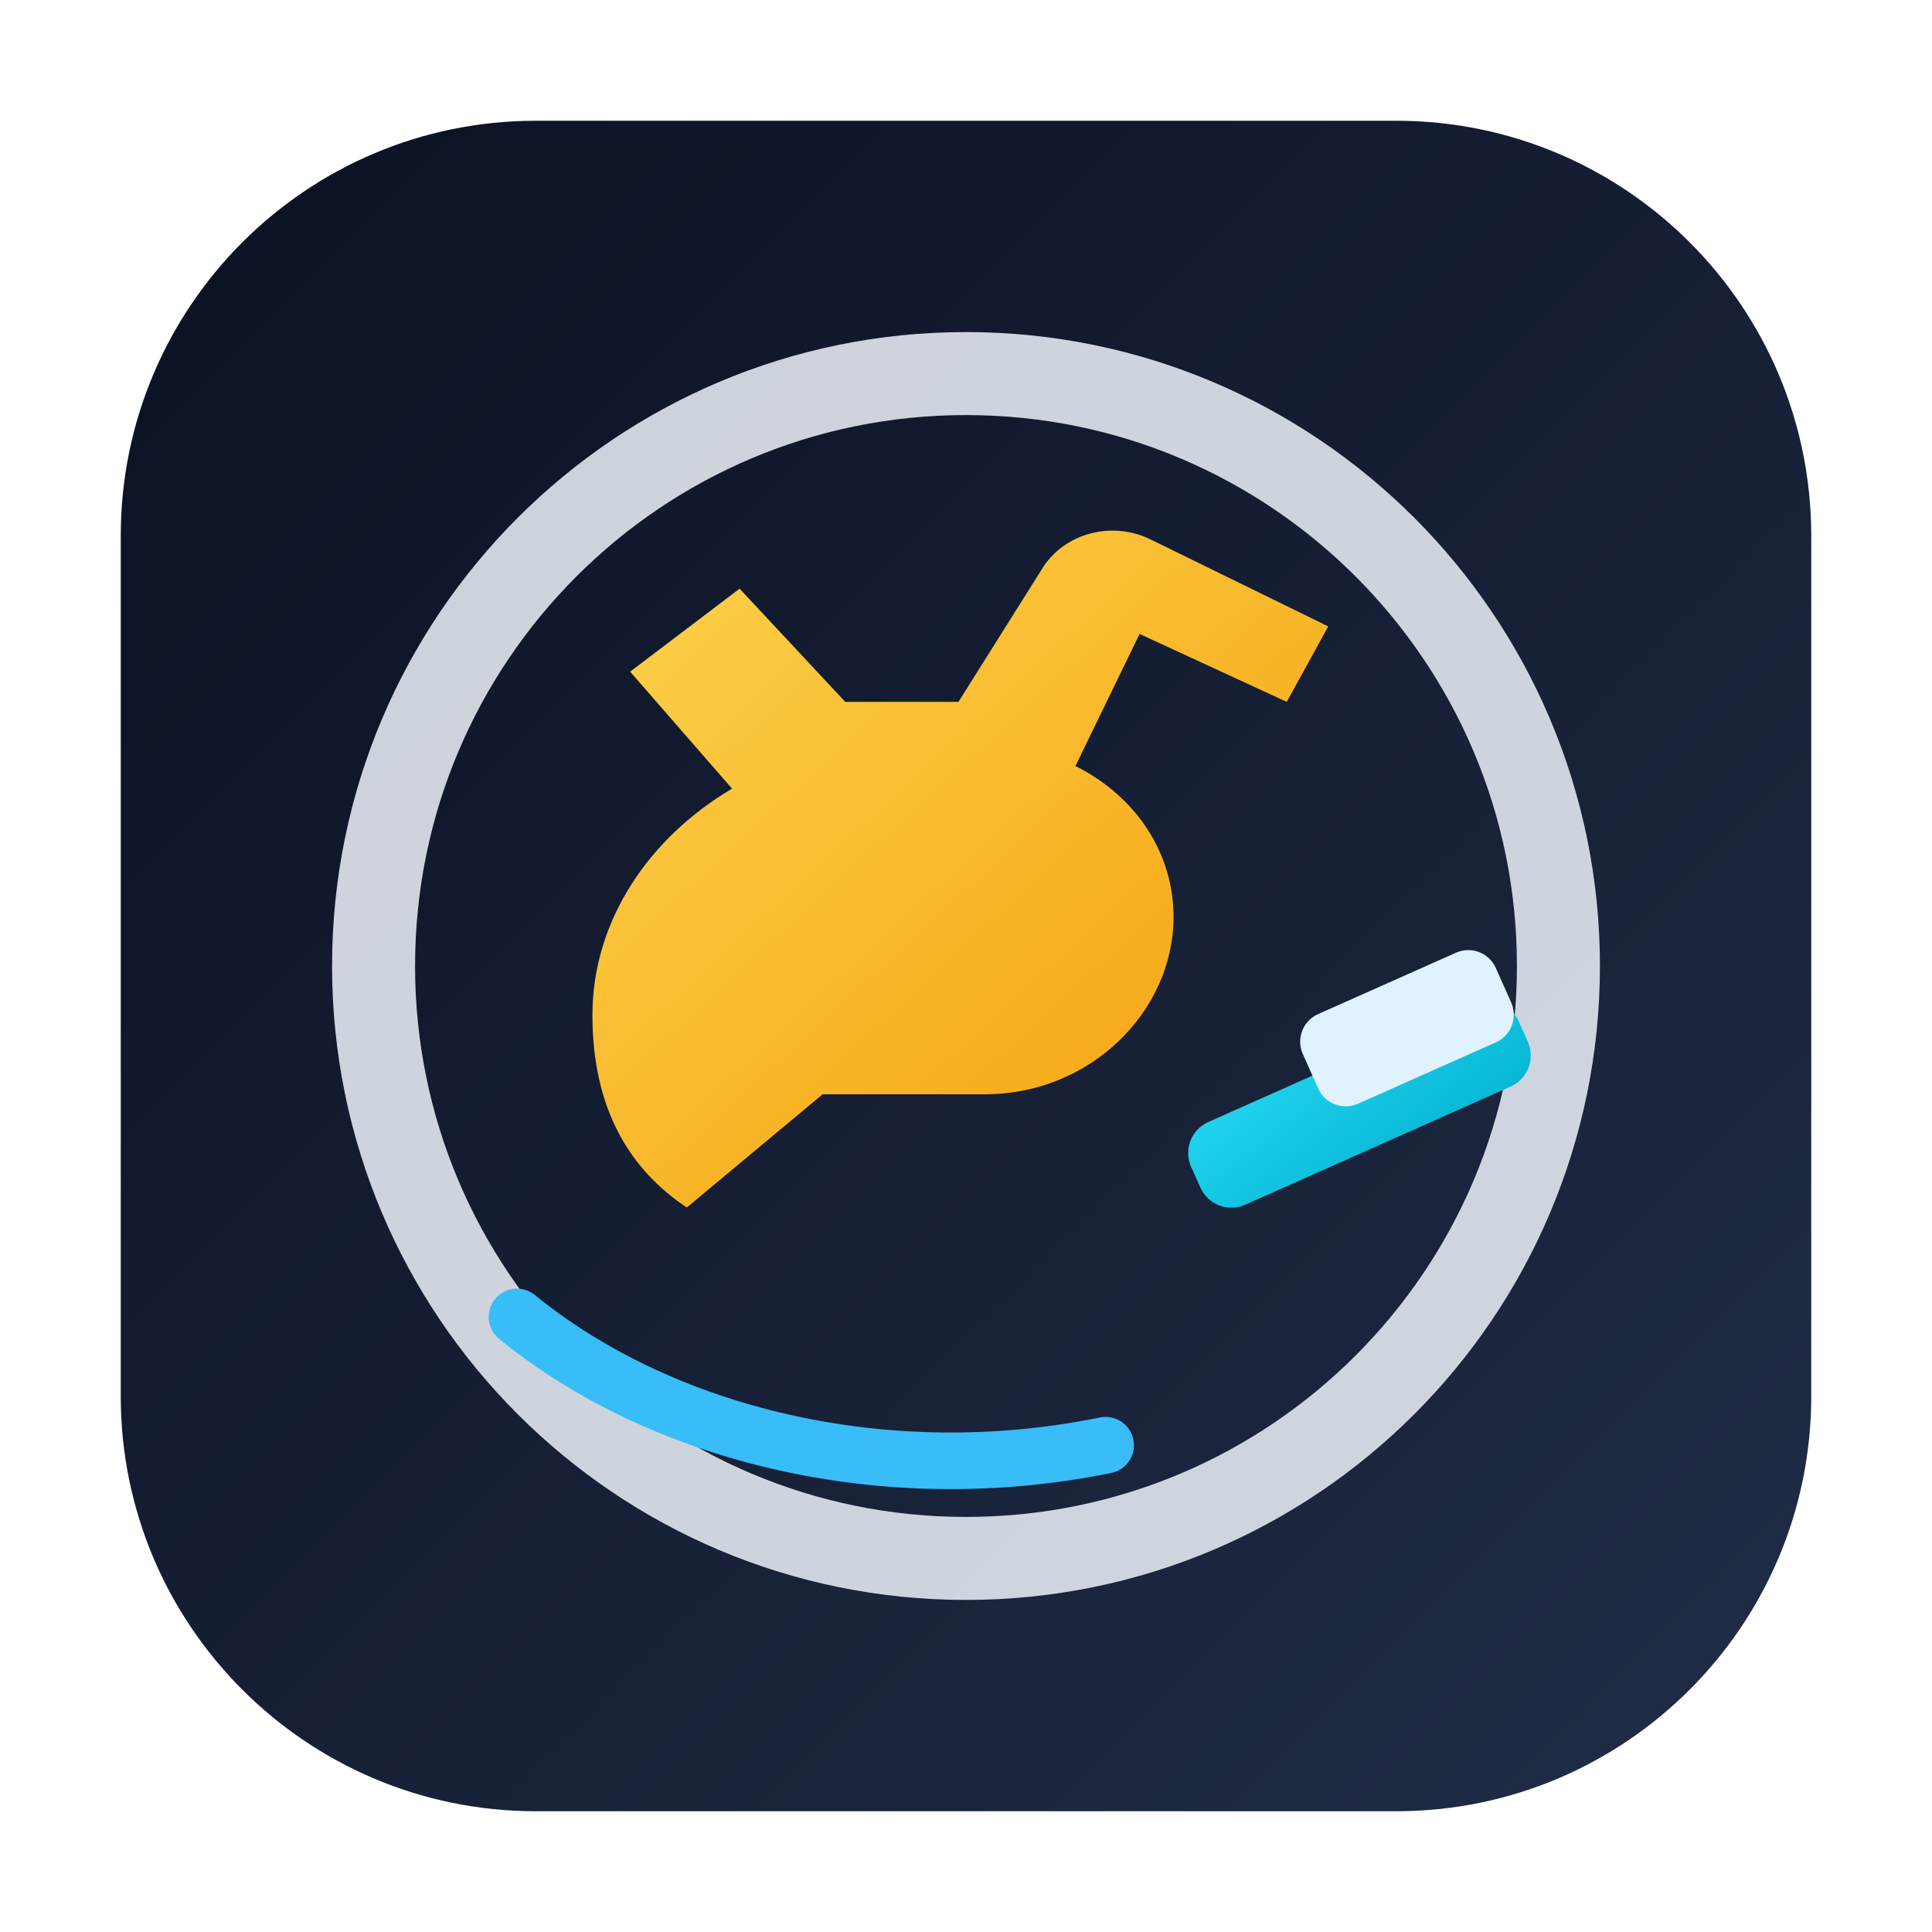
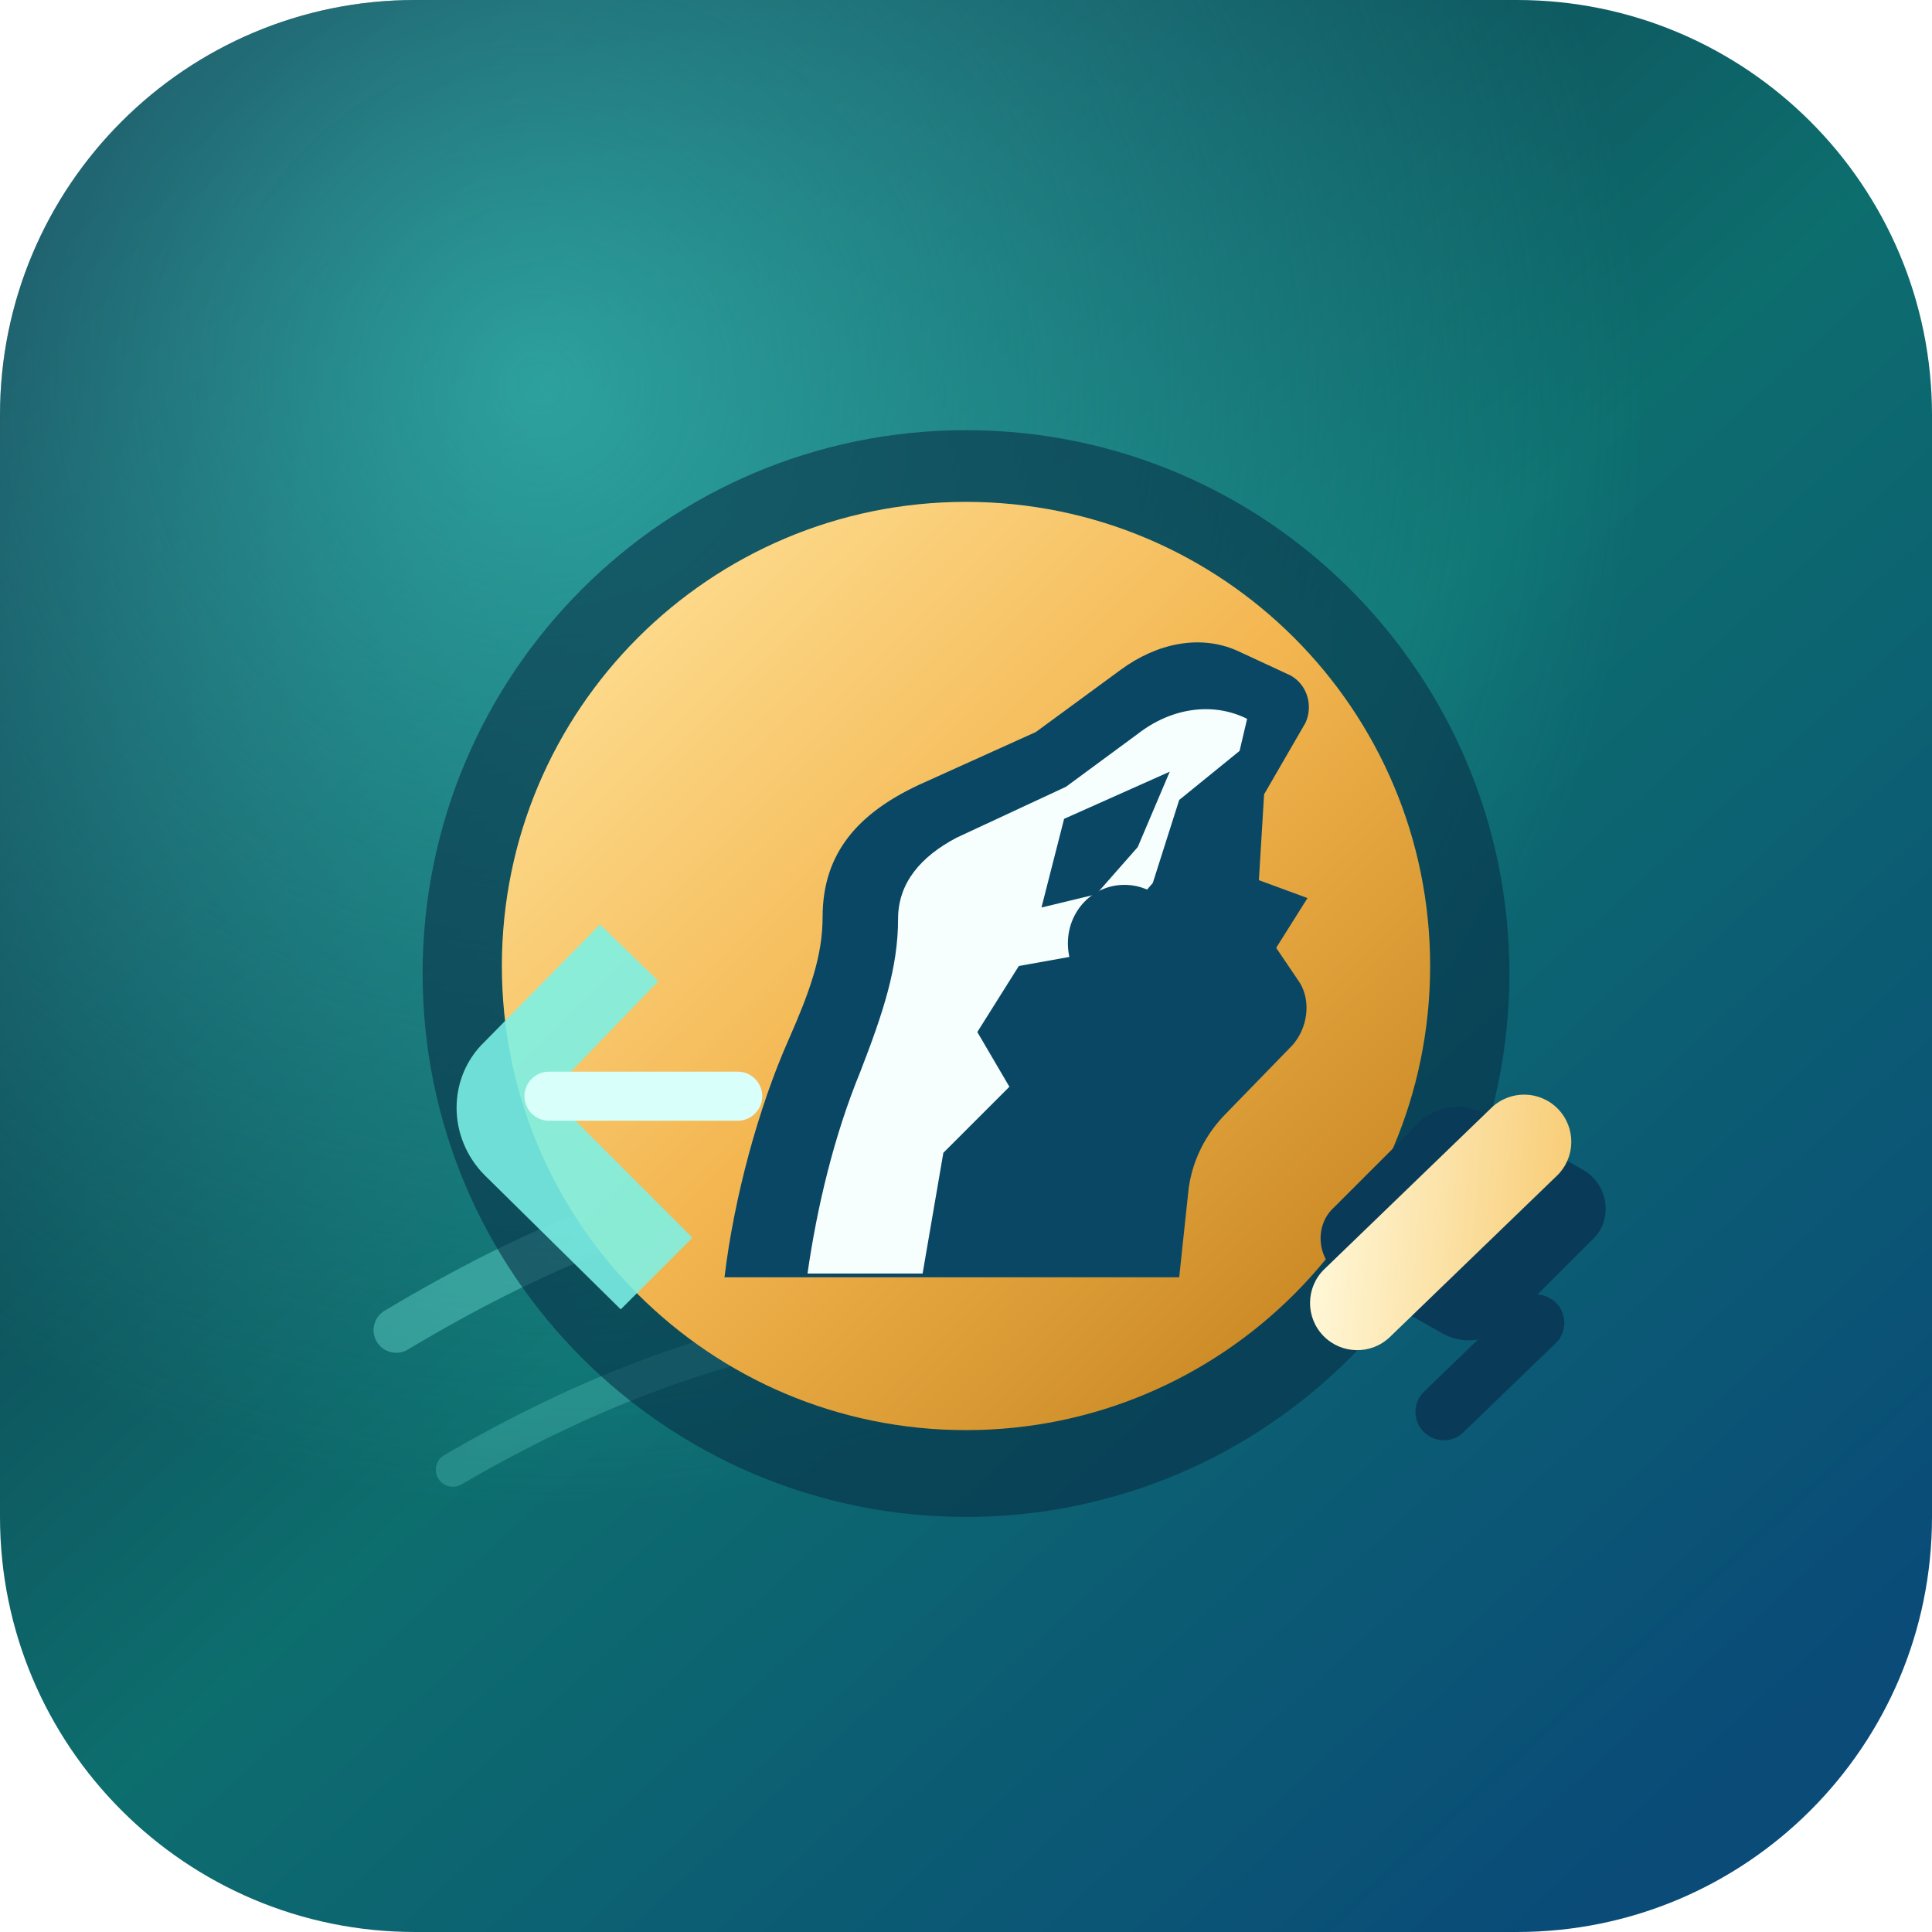
- <svg xmlns="http://www.w3.org/2000/svg" width="1024" height="1024" viewBox="0 0 1024 1024">
+ <svg xmlns="http://www.w3.org/2000/svg" width="1024" height="1024" viewBox="0 0 1024 1024" fill="none">
  <defs>
-     <linearGradient id="bg" x1="0.08" y1="0.08" x2="0.92" y2="0.92">
-       <stop offset="0%" stop-color="#0B1324" />
-       <stop offset="100%" stop-color="#1F2A44" />
+     <linearGradient id="bg" x1="96" y1="68" x2="906" y2="958" gradientUnits="userSpaceOnUse">
+       <stop stop-color="#102A43" />
+       <stop offset="0.52" stop-color="#0D6E6E" />
+       <stop offset="1" stop-color="#0A4B78" />
    </linearGradient>
-     <linearGradient id="gold" x1="0" y1="0" x2="1" y2="1">
-       <stop offset="0%" stop-color="#FCD34D" />
-       <stop offset="100%" stop-color="#F59E0B" />
+     <radialGradient id="glow" cx="0" cy="0" r="1" gradientUnits="userSpaceOnUse" gradientTransform="translate(286 206) rotate(43.8) scale(594 589)">
+       <stop stop-color="#42E5D4" stop-opacity="0.58" />
+       <stop offset="1" stop-color="#42E5D4" stop-opacity="0" />
+     </radialGradient>
+     <linearGradient id="coin" x1="288" y1="286" x2="751" y2="756" gradientUnits="userSpaceOnUse">
+       <stop stop-color="#FFE39A" />
+       <stop offset="0.48" stop-color="#F3B54F" />
+       <stop offset="1" stop-color="#BE7C17" />
    </linearGradient>
-     <linearGradient id="teal" x1="0" y1="0" x2="1" y2="1">
-       <stop offset="0%" stop-color="#22D3EE" />
-       <stop offset="100%" stop-color="#06B6D4" />
+     <linearGradient id="accent" x1="713" y1="675" x2="828" y2="804" gradientUnits="userSpaceOnUse">
+       <stop stop-color="#FFF8D9" />
+       <stop offset="1" stop-color="#F6C15C" />
    </linearGradient>
  </defs>
-   <rect x="64" y="64" width="896" height="896" rx="220" fill="url(#bg)" />
-   <circle cx="512" cy="512" r="314" fill="none" stroke="#E2E8F0" stroke-opacity="0.9" stroke-width="44" />
-   <path d="M364 640L436 580H522C578 580 622 536 622 486C622 452 602 422 570 406L604 336L682 372L704 332L610 286C590 276 564 282 552 302L508 372H448L392 312L334 356L388 418C344 444 314 488 314 538C314 588 334 620 364 640Z" fill="url(#gold)" />
-   <rect x="624" y="602" width="190" height="48" rx="18" transform="rotate(-24 624 602)" fill="url(#teal)" />
-   <rect x="684" y="544" width="112" height="52" rx="16" transform="rotate(-24 684 544)" fill="#E0F2FE" />
-   <path d="M274 698C350 760 468 790 586 766" fill="none" stroke="#38BDF8" stroke-width="30" stroke-linecap="round" />
+   <rect width="1024" height="1024" rx="220" fill="url(#bg)" />
+   <rect width="1024" height="1024" rx="220" fill="url(#glow)" />
+   <path d="M210 705C282 662 347 635 430 621C507 609 575 611 645 626" stroke="#7CF2E6" stroke-opacity="0.35" stroke-width="24" stroke-linecap="round" />
+   <path d="M240 779C309 739 371 715 450 700C520 686 582 687 646 700" stroke="#7CF2E6" stroke-opacity="0.22" stroke-width="18" stroke-linecap="round" />
+   <circle cx="512" cy="516" r="288" fill="#082E46" fill-opacity="0.58" />
+   <circle cx="512" cy="512" r="246" fill="url(#coin)" />
+   <path d="M384 677C389 635 402 587 418 551C429 526 436 507 436 486C436 452 455 431 487 416L549 388L594 355C613 341 636 336 656 345L684 358C693 363 696 374 692 383L670 421L666 487L689 521C695 531 693 545 685 554L650 590C639 601 632 615 630 630L625 677H384Z" fill="#0A4765" />
+   <path d="M428 675C433 640 442 602 456 568C468 537 476 513 476 487C476 468 488 454 507 444L565 417L603 389C621 375 643 372 661 381L657 398L625 424L611 468L579 505L540 512L518 547L535 576L500 611L489 675H428Z" fill="#F6FFFE" />
+   <path d="M564 434L620 409L603 449L581 474L552 481L564 434Z" fill="#0A4765" />
+   <path d="M596 531C613 531 626 517 626 500C626 483 613 469 596 469C579 469 566 483 566 500C566 517 579 531 596 531Z" fill="#0A4765" />
+   <path d="M655 462L693 476L676 503L646 493L655 462Z" fill="#0A4765" />
+   <path d="M707 640L752 595C761 586 775 584 786 590L839 620C853 628 855 647 844 657L799 702C790 711 776 713 765 707L712 677C698 669 696 650 707 640Z" fill="#093B59" />
+   <rect x="684" y="690" width="173" height="50" rx="25" transform="rotate(-44 684 690)" fill="url(#accent)" />
+   <rect x="744" y="748" width="98" height="30" rx="15" transform="rotate(-44 744 748)" fill="#093B59" />
+   <path d="M257 552L318 490L349 520L291 580L367 656L329 694L257 623C237 603 237 571 257 552Z" fill="#7CF2E6" fill-opacity="0.88" />
+   <path d="M291 581L391 581" stroke="#D9FFFA" stroke-width="26" stroke-linecap="round" />
</svg>
